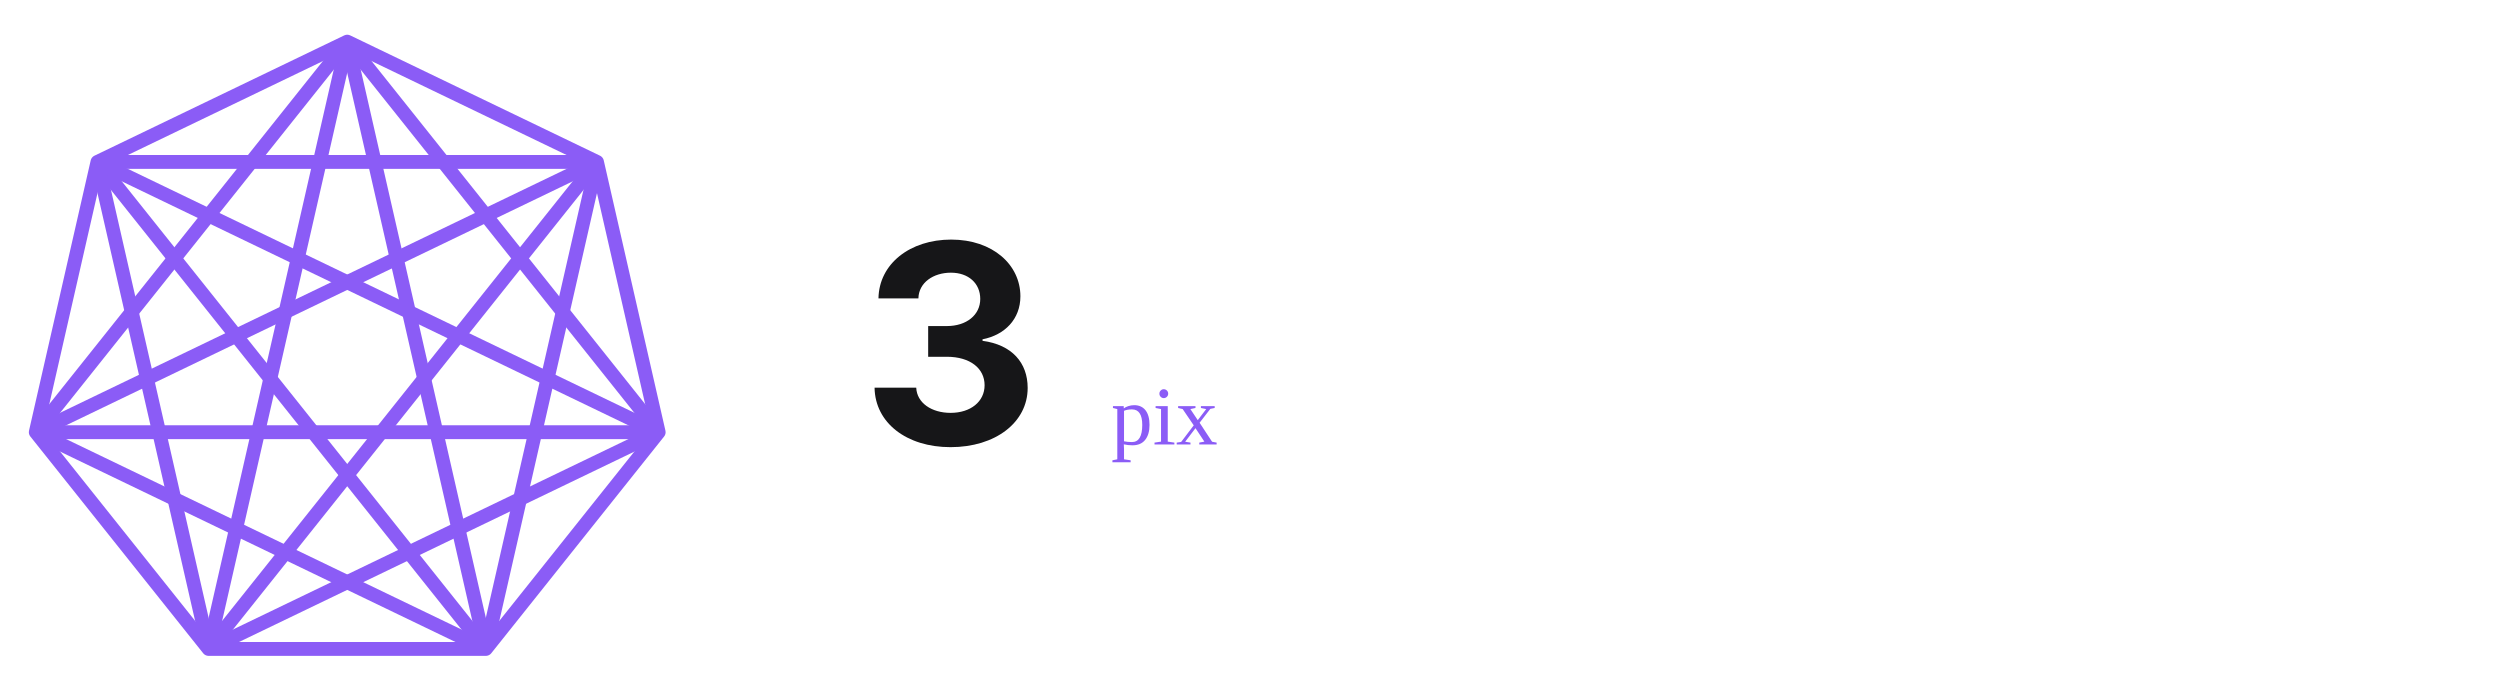
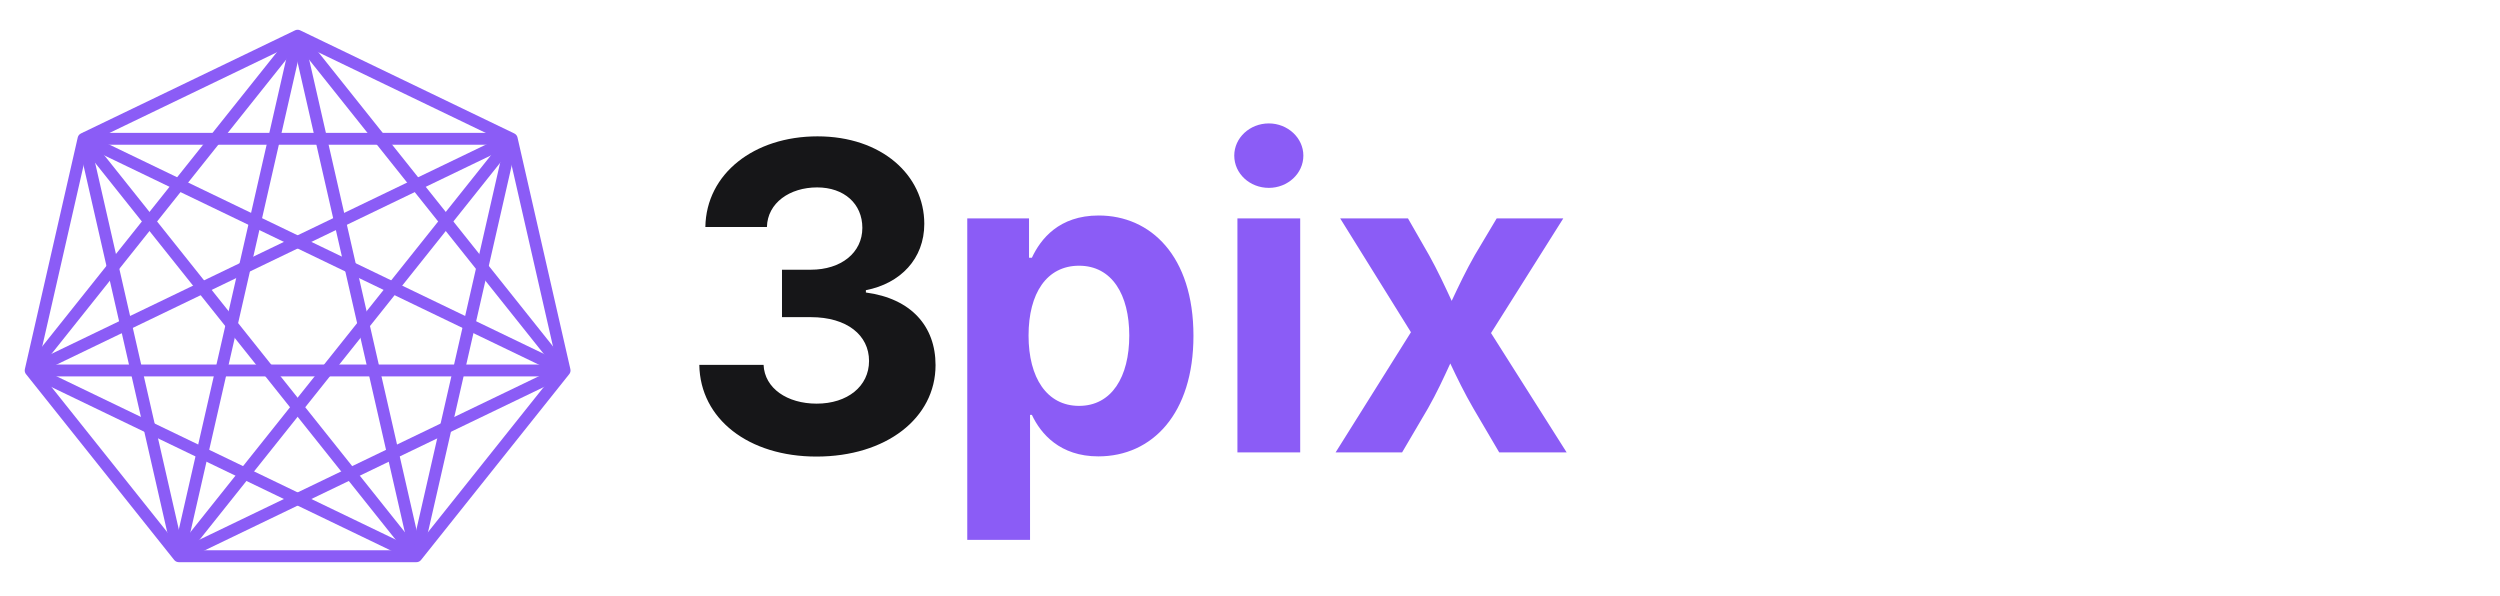
- <svg xmlns="http://www.w3.org/2000/svg" viewBox="0 0 360 100" width="360" height="100">
-   <defs>
-     <style>
-       .st0 { fill: none; stroke: #8B5CF6; stroke-width: 2; stroke-linejoin: round; }
-       .st1 { fill: #8B5CF6; }
-       .st2 { fill: #161618; font-family: Inter, system-ui, -apple-system, BlinkMacSystemFont, "Segoe UI", sans-serif; font-weight: 700; font-size: 40px; }
-     </style>
-   </defs>
-   <polygon class="st0" points="50,6 85.964,23.319 94.847,62.236 69.959,93.445 30.041,93.445 5.153,62.236 14.036,23.319" />
-   <line class="st0" x1="50" y1="6" x2="94.847" y2="62.236" />
-   <line class="st0" x1="50" y1="6" x2="69.959" y2="93.445" />
-   <line class="st0" x1="50" y1="6" x2="30.041" y2="93.445" />
-   <line class="st0" x1="50" y1="6" x2="5.153" y2="62.236" />
-   <line class="st0" x1="85.964" y1="23.319" x2="69.959" y2="93.445" />
-   <line class="st0" x1="85.964" y1="23.319" x2="30.041" y2="93.445" />
-   <line class="st0" x1="85.964" y1="23.319" x2="5.153" y2="62.236" />
-   <line class="st0" x1="85.964" y1="23.319" x2="14.036" y2="23.319" />
-   <line class="st0" x1="94.847" y1="62.236" x2="30.041" y2="93.445" />
-   <line class="st0" x1="94.847" y1="62.236" x2="5.153" y2="62.236" />
-   <line class="st0" x1="94.847" y1="62.236" x2="14.036" y2="23.319" />
-   <line class="st0" x1="69.959" y1="93.445" x2="5.153" y2="62.236" />
-   <line class="st0" x1="69.959" y1="93.445" x2="14.036" y2="23.319" />
-   <line class="st0" x1="30.041" y1="93.445" x2="14.036" y2="23.319" />
-   <text x="124" y="64" class="st2">3</text>
-   <text x="160" y="64" class="st1">pix</text>
+ <svg xmlns="http://www.w3.org/2000/svg" viewBox="0 0 420 100">
+   <polygon points="50,6 85.964,23.319 94.847,62.236 69.959,93.445 30.041,93.445 5.153,62.236 14.036,23.319" fill="none" stroke="#8B5CF6" stroke-width="2" stroke-linejoin="round" />
+   <line x1="50" y1="6" x2="94.847" y2="62.236" fill="none" stroke="#8B5CF6" stroke-width="2" stroke-linejoin="round" />
+   <line x1="50" y1="6" x2="69.959" y2="93.445" fill="none" stroke="#8B5CF6" stroke-width="2" stroke-linejoin="round" />
+   <line x1="50" y1="6" x2="30.041" y2="93.445" fill="none" stroke="#8B5CF6" stroke-width="2" stroke-linejoin="round" />
+   <line x1="50" y1="6" x2="5.153" y2="62.236" fill="none" stroke="#8B5CF6" stroke-width="2" stroke-linejoin="round" />
+   <line x1="85.964" y1="23.319" x2="69.959" y2="93.445" fill="none" stroke="#8B5CF6" stroke-width="2" stroke-linejoin="round" />
+   <line x1="85.964" y1="23.319" x2="30.041" y2="93.445" fill="none" stroke="#8B5CF6" stroke-width="2" stroke-linejoin="round" />
+   <line x1="85.964" y1="23.319" x2="5.153" y2="62.236" fill="none" stroke="#8B5CF6" stroke-width="2" stroke-linejoin="round" />
+   <line x1="85.964" y1="23.319" x2="14.036" y2="23.319" fill="none" stroke="#8B5CF6" stroke-width="2" stroke-linejoin="round" />
+   <line x1="94.847" y1="62.236" x2="30.041" y2="93.445" fill="none" stroke="#8B5CF6" stroke-width="2" stroke-linejoin="round" />
+   <line x1="94.847" y1="62.236" x2="5.153" y2="62.236" fill="none" stroke="#8B5CF6" stroke-width="2" stroke-linejoin="round" />
+   <line x1="94.847" y1="62.236" x2="14.036" y2="23.319" fill="none" stroke="#8B5CF6" stroke-width="2" stroke-linejoin="round" />
+   <line x1="69.959" y1="93.445" x2="5.153" y2="62.236" fill="none" stroke="#8B5CF6" stroke-width="2" stroke-linejoin="round" />
+   <line x1="69.959" y1="93.445" x2="14.036" y2="23.319" fill="none" stroke="#8B5CF6" stroke-width="2" stroke-linejoin="round" />
+   <line x1="30.041" y1="93.445" x2="14.036" y2="23.319" fill="none" stroke="#8B5CF6" stroke-width="2" stroke-linejoin="round" />
+   <text x="114" y="76" fill="#161618" font-family="Inter, system-ui, sans-serif" font-weight="700" font-size="72">3</text>
+   <text x="158" y="76" fill="#8B5CF6" font-family="Inter, system-ui, sans-serif" font-weight="700" font-size="72">pix</text>
</svg>
